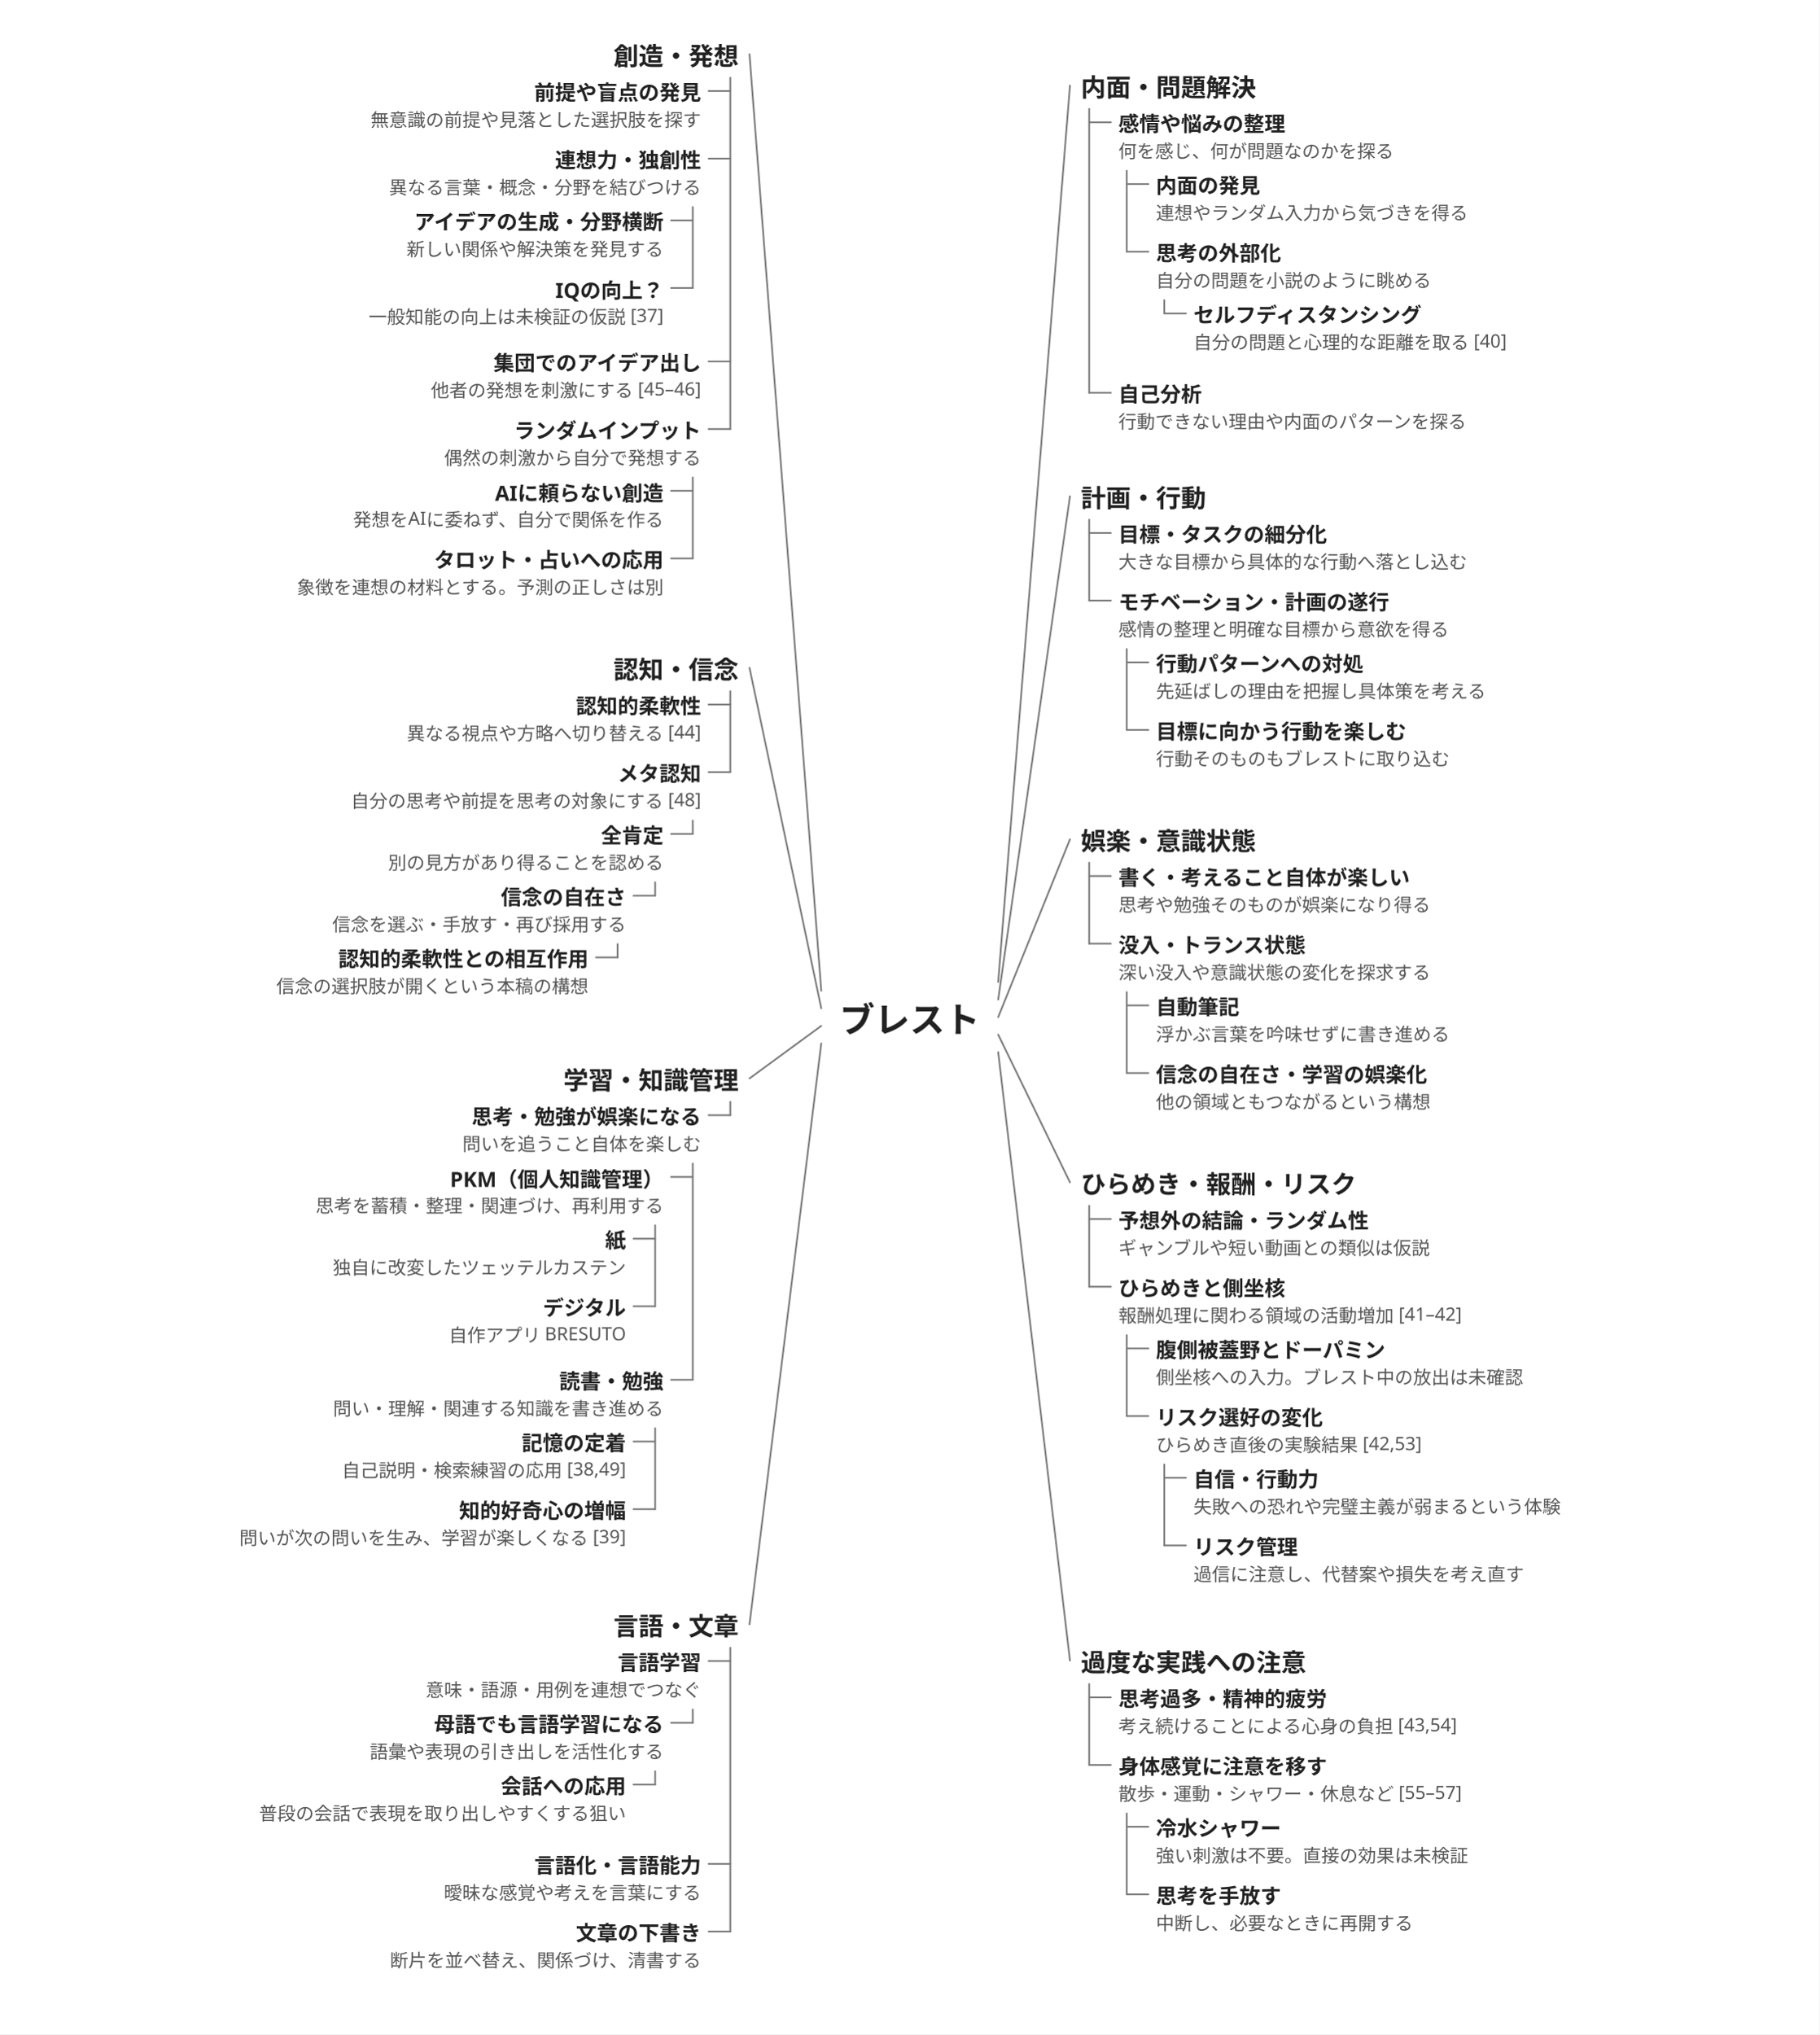
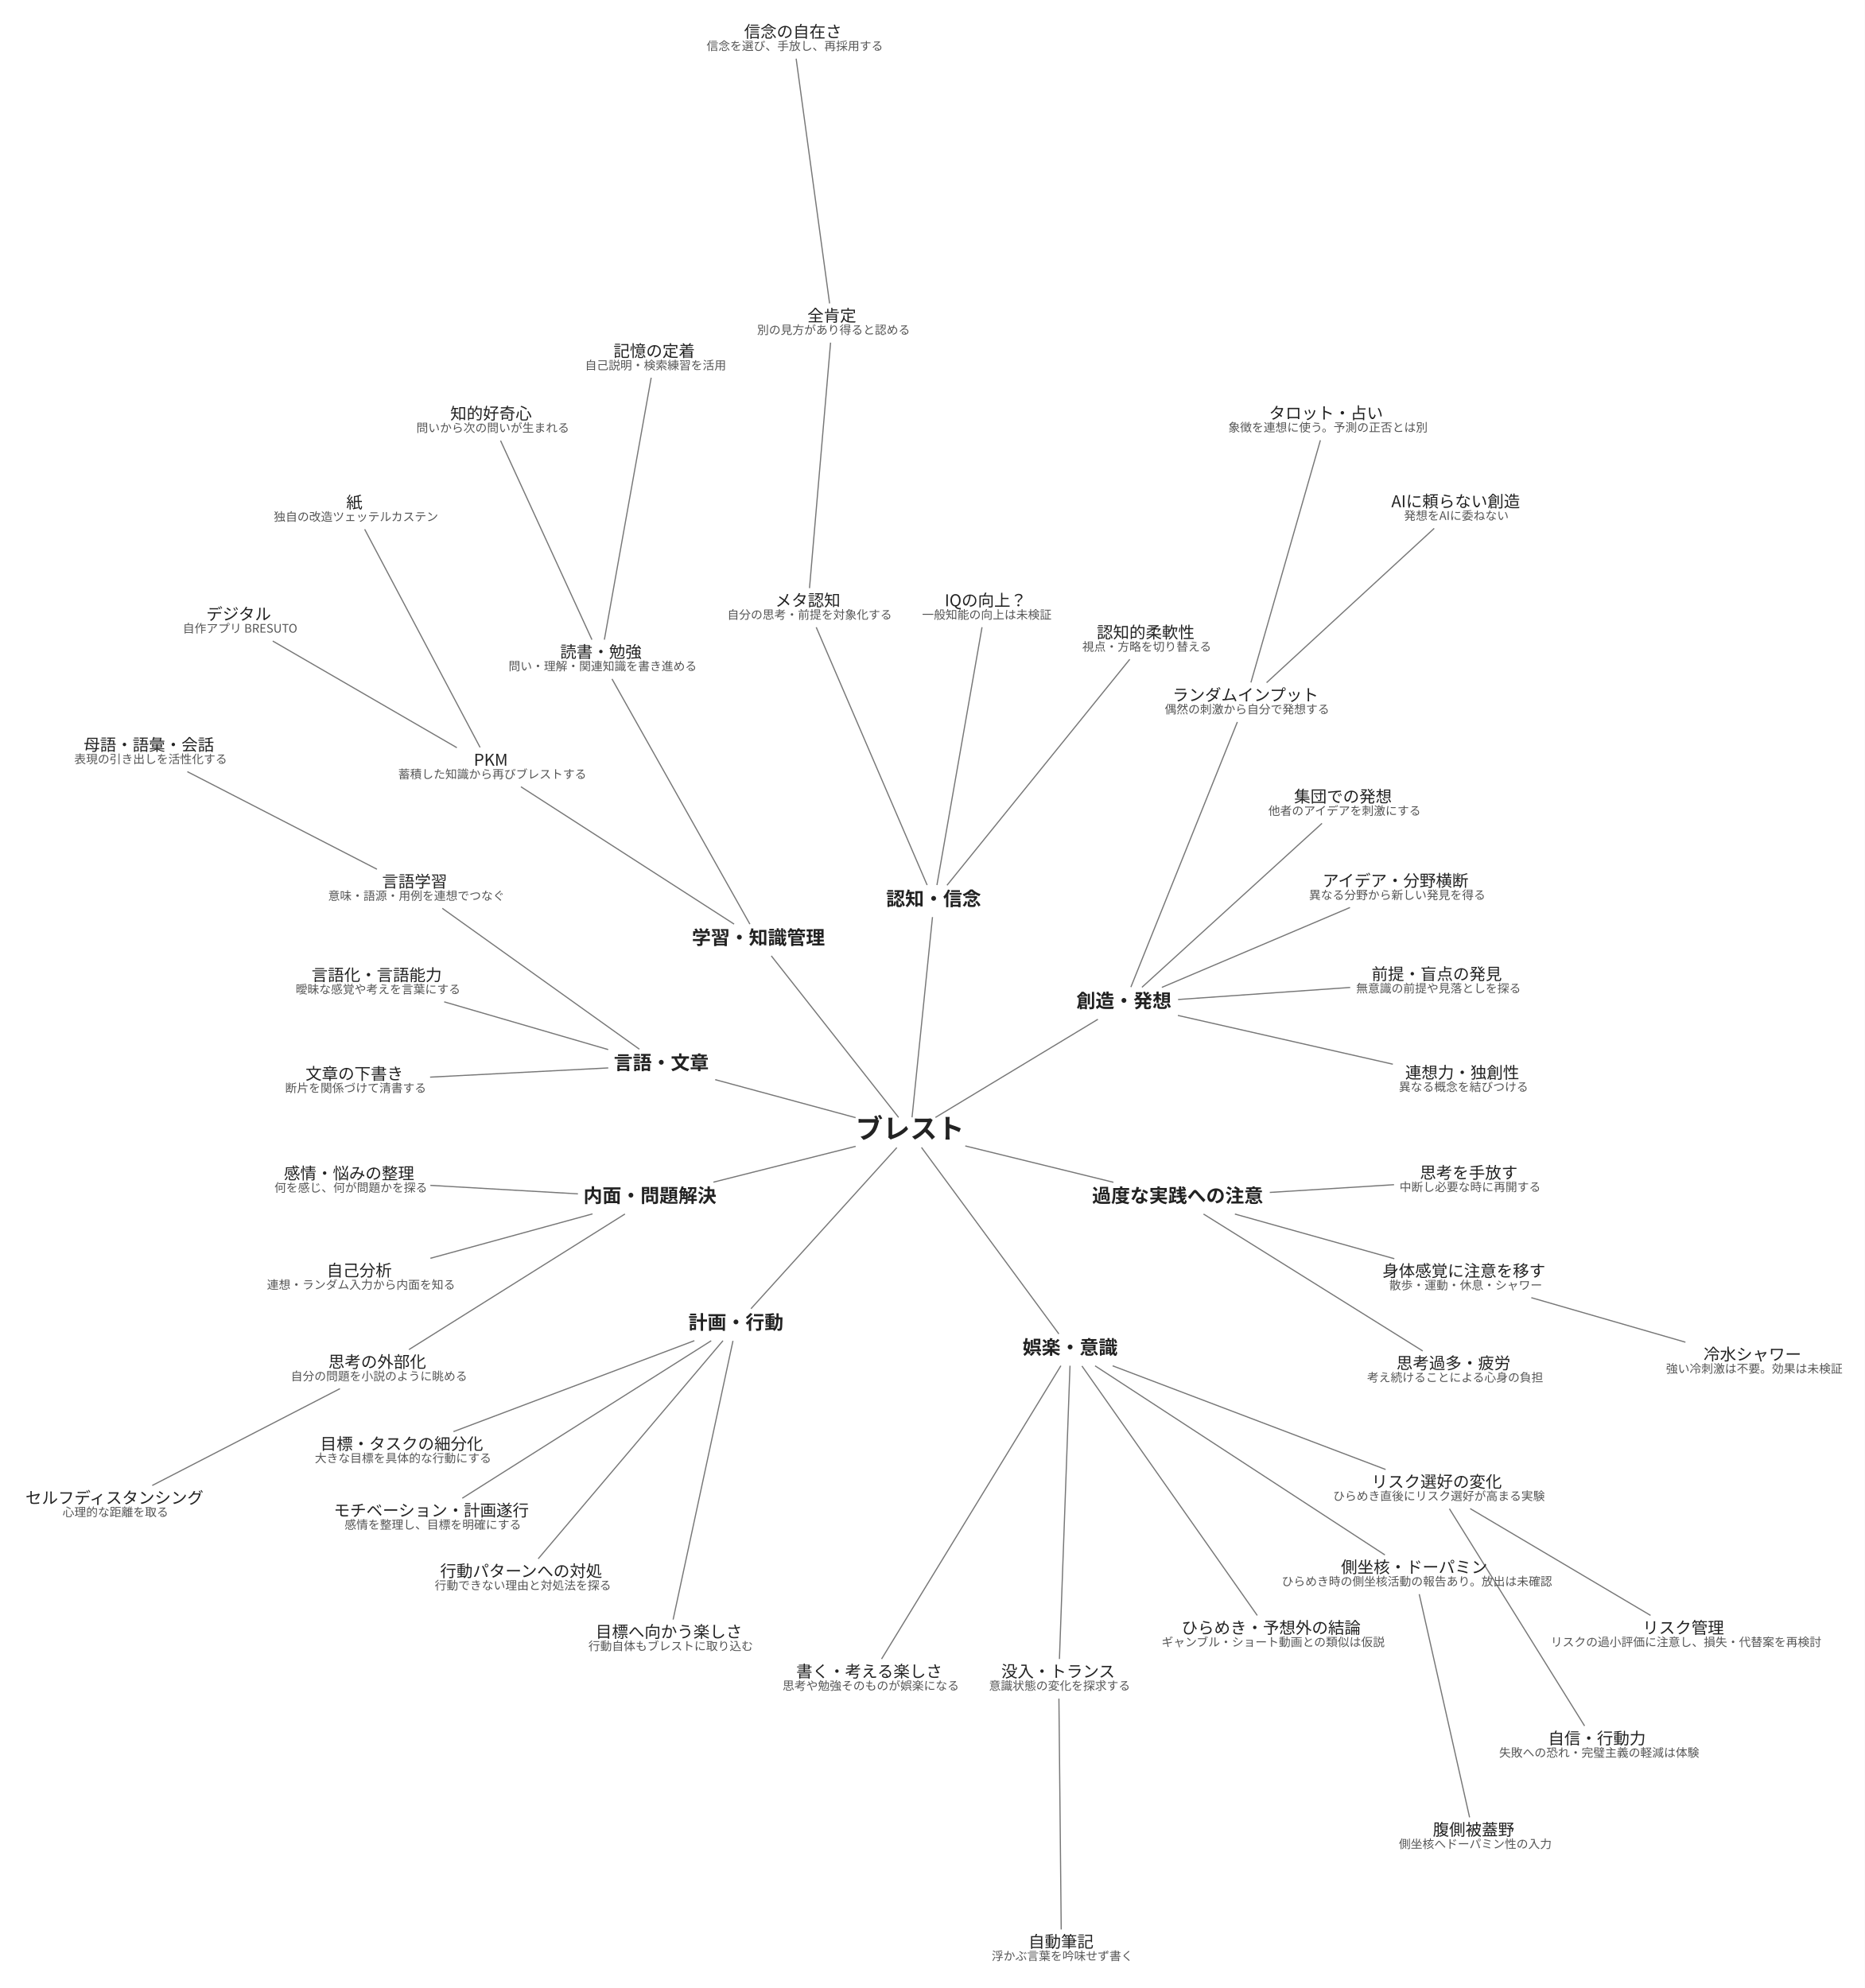
- <svg xmlns="http://www.w3.org/2000/svg" viewBox="0 0 2180 2437" role="img" aria-label="ブレストを中心にメリット・用途・注意点を放射状に配置した詳細図">
-   <style>text{font-family:system-ui,"Noto Sans JP","Hiragino Sans","Yu Gothic",Meiryo,sans-serif;dominant-baseline:central}</style>
-   <rect width="2180" height="2437" fill="#fff" />
-   <g fill="none" stroke="#777" stroke-width="2" stroke-linecap="round">
-     <path d="M984 1187 L898 65" />
-     <path d="M984 1208 L898 800" />
-     <path d="M984 1229 L898 1292" />
-     <path d="M984 1250 L898 1946" />
-     <path d="M1196 1176.5 L1282 102.5" />
-     <path d="M1196 1197.5 L1282 594.5" />
-     <path d="M1196 1218.5 L1282 1005.5" />
-     <path d="M1196 1239.5 L1282 1416.5" />
-     <path d="M1196 1260.5 L1282 1989.5" />
-     <path d="M875 93 V514" />
-     <path d="M875 109 H849" />
-     <path d="M875 190 H849" />
-     <path d="M830 248 V345" />
-     <path d="M830 264 H804" />
-     <path d="M830 345 H804" />
-     <path d="M875 433 H849" />
-     <path d="M875 514 H849" />
-     <path d="M830 572 V669" />
-     <path d="M830 588 H804" />
-     <path d="M830 669 H804" />
-     <path d="M875 828 V925" />
-     <path d="M875 844 H849" />
-     <path d="M875 925 H849" />
-     <path d="M830 983 V999" />
-     <path d="M830 999 H804" />
-     <path d="M785 1057 V1073" />
-     <path d="M785 1073 H759" />
-     <path d="M740 1131 V1147" />
-     <path d="M740 1147 H714" />
-     <path d="M875 1320 V1336" />
-     <path d="M875 1336 H849" />
-     <path d="M830 1394 V1653" />
-     <path d="M830 1410 H804" />
-     <path d="M785 1468 V1565" />
-     <path d="M785 1484 H759" />
-     <path d="M785 1565 H759" />
-     <path d="M830 1653 H804" />
-     <path d="M785 1711 V1808" />
-     <path d="M785 1727 H759" />
-     <path d="M785 1808 H759" />
-     <path d="M875 1974 V2314" />
-     <path d="M875 1990 H849" />
-     <path d="M830 2048 V2064" />
-     <path d="M830 2064 H804" />
-     <path d="M785 2122 V2138" />
-     <path d="M785 2138 H759" />
-     <path d="M875 2233 H849" />
-     <path d="M875 2314 H849" />
-     <path d="M1305 130.5 V470.5" />
-     <path d="M1305 146.5 H1331" />
-     <path d="M1350 204.5 V301.5" />
-     <path d="M1350 220.5 H1376" />
-     <path d="M1350 301.5 H1376" />
-     <path d="M1395 359.5 V375.5" />
-     <path d="M1395 375.5 H1421" />
-     <path d="M1305 470.5 H1331" />
-     <path d="M1305 622.5 V719.5" />
-     <path d="M1305 638.5 H1331" />
-     <path d="M1305 719.5 H1331" />
-     <path d="M1350 777.5 V874.5" />
-     <path d="M1350 793.5 H1376" />
-     <path d="M1350 874.5 H1376" />
-     <path d="M1305 1033.5 V1130.5" />
-     <path d="M1305 1049.5 H1331" />
-     <path d="M1305 1130.5 H1331" />
-     <path d="M1350 1188.5 V1285.5" />
-     <path d="M1350 1204.5 H1376" />
-     <path d="M1350 1285.5 H1376" />
-     <path d="M1305 1444.5 V1541.5" />
-     <path d="M1305 1460.5 H1331" />
-     <path d="M1305 1541.5 H1331" />
-     <path d="M1350 1599.5 V1696.5" />
-     <path d="M1350 1615.5 H1376" />
-     <path d="M1350 1696.5 H1376" />
-     <path d="M1395 1754.5 V1851.5" />
-     <path d="M1395 1770.5 H1421" />
-     <path d="M1395 1851.5 H1421" />
-     <path d="M1305 2017.5 V2114.5" />
-     <path d="M1305 2033.5 H1331" />
-     <path d="M1305 2114.5 H1331" />
-     <path d="M1350 2172.5 V2269.5" />
-     <path d="M1350 2188.5 H1376" />
-     <path d="M1350 2269.5 H1376" />
-   </g>
-   <g fill="#222">
-     <text x="885" y="65" text-anchor="end" font-size="30" font-weight="650">創造・発想</text>
-     <text x="840" y="109" text-anchor="end" font-size="25" font-weight="550">前提や盲点の発見</text>
-     <text x="840" y="142" text-anchor="end" font-size="22" fill="#555">無意識の前提や見落とした選択肢を探す</text>
-     <text x="840" y="190" text-anchor="end" font-size="25" font-weight="550">連想力・独創性</text>
-     <text x="840" y="223" text-anchor="end" font-size="22" fill="#555">異なる言葉・概念・分野を結びつける</text>
-     <text x="795" y="264" text-anchor="end" font-size="25" font-weight="550">アイデアの生成・分野横断</text>
-     <text x="795" y="297" text-anchor="end" font-size="22" fill="#555">新しい関係や解決策を発見する</text>
-     <text x="795" y="345" text-anchor="end" font-size="25" font-weight="550">IQの向上？</text>
-     <text x="795" y="378" text-anchor="end" font-size="22" fill="#555">一般知能の向上は未検証の仮説 [37]</text>
-     <text x="840" y="433" text-anchor="end" font-size="25" font-weight="550">集団でのアイデア出し</text>
-     <text x="840" y="466" text-anchor="end" font-size="22" fill="#555">他者の発想を刺激にする [45–46]</text>
-     <text x="840" y="514" text-anchor="end" font-size="25" font-weight="550">ランダムインプット</text>
-     <text x="840" y="547" text-anchor="end" font-size="22" fill="#555">偶然の刺激から自分で発想する</text>
-     <text x="795" y="588" text-anchor="end" font-size="25" font-weight="550">AIに頼らない創造</text>
-     <text x="795" y="621" text-anchor="end" font-size="22" fill="#555">発想をAIに委ねず、自分で関係を作る</text>
-     <text x="795" y="669" text-anchor="end" font-size="25" font-weight="550">タロット・占いへの応用</text>
-     <text x="795" y="702" text-anchor="end" font-size="22" fill="#555">象徴を連想の材料とする。予測の正しさは別</text>
-     <text x="885" y="800" text-anchor="end" font-size="30" font-weight="650">認知・信念</text>
-     <text x="840" y="844" text-anchor="end" font-size="25" font-weight="550">認知的柔軟性</text>
-     <text x="840" y="877" text-anchor="end" font-size="22" fill="#555">異なる視点や方略へ切り替える [44]</text>
-     <text x="840" y="925" text-anchor="end" font-size="25" font-weight="550">メタ認知</text>
-     <text x="840" y="958" text-anchor="end" font-size="22" fill="#555">自分の思考や前提を思考の対象にする [48]</text>
-     <text x="795" y="999" text-anchor="end" font-size="25" font-weight="550">全肯定</text>
-     <text x="795" y="1032" text-anchor="end" font-size="22" fill="#555">別の見方があり得ることを認める</text>
-     <text x="750" y="1073" text-anchor="end" font-size="25" font-weight="550">信念の自在さ</text>
-     <text x="750" y="1106" text-anchor="end" font-size="22" fill="#555">信念を選ぶ・手放す・再び採用する</text>
-     <text x="705" y="1147" text-anchor="end" font-size="25" font-weight="550">認知的柔軟性との相互作用</text>
-     <text x="705" y="1180" text-anchor="end" font-size="22" fill="#555">信念の選択肢が開くという本稿の構想</text>
-     <text x="885" y="1292" text-anchor="end" font-size="30" font-weight="650">学習・知識管理</text>
-     <text x="840" y="1336" text-anchor="end" font-size="25" font-weight="550">思考・勉強が娯楽になる</text>
-     <text x="840" y="1369" text-anchor="end" font-size="22" fill="#555">問いを追うこと自体を楽しむ</text>
-     <text x="795" y="1410" text-anchor="end" font-size="25" font-weight="550">PKM（個人知識管理）</text>
-     <text x="795" y="1443" text-anchor="end" font-size="22" fill="#555">思考を蓄積・整理・関連づけ、再利用する</text>
-     <text x="750" y="1484" text-anchor="end" font-size="25" font-weight="550">紙</text>
-     <text x="750" y="1517" text-anchor="end" font-size="22" fill="#555">独自に改変したツェッテルカステン</text>
-     <text x="750" y="1565" text-anchor="end" font-size="25" font-weight="550">デジタル</text>
-     <text x="750" y="1598" text-anchor="end" font-size="22" fill="#555">自作アプリ BRESUTO</text>
-     <text x="795" y="1653" text-anchor="end" font-size="25" font-weight="550">読書・勉強</text>
-     <text x="795" y="1686" text-anchor="end" font-size="22" fill="#555">問い・理解・関連する知識を書き進める</text>
-     <text x="750" y="1727" text-anchor="end" font-size="25" font-weight="550">記憶の定着</text>
-     <text x="750" y="1760" text-anchor="end" font-size="22" fill="#555">自己説明・検索練習の応用 [38,49]</text>
-     <text x="750" y="1808" text-anchor="end" font-size="25" font-weight="550">知的好奇心の増幅</text>
-     <text x="750" y="1841" text-anchor="end" font-size="22" fill="#555">問いが次の問いを生み、学習が楽しくなる [39]</text>
-     <text x="885" y="1946" text-anchor="end" font-size="30" font-weight="650">言語・文章</text>
-     <text x="840" y="1990" text-anchor="end" font-size="25" font-weight="550">言語学習</text>
-     <text x="840" y="2023" text-anchor="end" font-size="22" fill="#555">意味・語源・用例を連想でつなぐ</text>
-     <text x="795" y="2064" text-anchor="end" font-size="25" font-weight="550">母語でも言語学習になる</text>
-     <text x="795" y="2097" text-anchor="end" font-size="22" fill="#555">語彙や表現の引き出しを活性化する</text>
-     <text x="750" y="2138" text-anchor="end" font-size="25" font-weight="550">会話への応用</text>
-     <text x="750" y="2171" text-anchor="end" font-size="22" fill="#555">普段の会話で表現を取り出しやすくする狙い</text>
-     <text x="840" y="2233" text-anchor="end" font-size="25" font-weight="550">言語化・言語能力</text>
-     <text x="840" y="2266" text-anchor="end" font-size="22" fill="#555">曖昧な感覚や考えを言葉にする</text>
-     <text x="840" y="2314" text-anchor="end" font-size="25" font-weight="550">文章の下書き</text>
-     <text x="840" y="2347" text-anchor="end" font-size="22" fill="#555">断片を並べ替え、関係づけ、清書する</text>
-     <text x="1295" y="102.5" text-anchor="start" font-size="30" font-weight="650">内面・問題解決</text>
-     <text x="1340" y="146.5" text-anchor="start" font-size="25" font-weight="550">感情や悩みの整理</text>
-     <text x="1340" y="179.5" text-anchor="start" font-size="22" fill="#555">何を感じ、何が問題なのかを探る</text>
-     <text x="1385" y="220.5" text-anchor="start" font-size="25" font-weight="550">内面の発見</text>
-     <text x="1385" y="253.5" text-anchor="start" font-size="22" fill="#555">連想やランダム入力から気づきを得る</text>
-     <text x="1385" y="301.5" text-anchor="start" font-size="25" font-weight="550">思考の外部化</text>
-     <text x="1385" y="334.5" text-anchor="start" font-size="22" fill="#555">自分の問題を小説のように眺める</text>
-     <text x="1430" y="375.5" text-anchor="start" font-size="25" font-weight="550">セルフディスタンシング</text>
-     <text x="1430" y="408.5" text-anchor="start" font-size="22" fill="#555">自分の問題と心理的な距離を取る [40]</text>
-     <text x="1340" y="470.5" text-anchor="start" font-size="25" font-weight="550">自己分析</text>
-     <text x="1340" y="503.5" text-anchor="start" font-size="22" fill="#555">行動できない理由や内面のパターンを探る</text>
-     <text x="1295" y="594.5" text-anchor="start" font-size="30" font-weight="650">計画・行動</text>
-     <text x="1340" y="638.5" text-anchor="start" font-size="25" font-weight="550">目標・タスクの細分化</text>
-     <text x="1340" y="671.5" text-anchor="start" font-size="22" fill="#555">大きな目標から具体的な行動へ落とし込む</text>
-     <text x="1340" y="719.5" text-anchor="start" font-size="25" font-weight="550">モチベーション・計画の遂行</text>
-     <text x="1340" y="752.5" text-anchor="start" font-size="22" fill="#555">感情の整理と明確な目標から意欲を得る</text>
-     <text x="1385" y="793.5" text-anchor="start" font-size="25" font-weight="550">行動パターンへの対処</text>
-     <text x="1385" y="826.5" text-anchor="start" font-size="22" fill="#555">先延ばしの理由を把握し具体策を考える</text>
-     <text x="1385" y="874.5" text-anchor="start" font-size="25" font-weight="550">目標に向かう行動を楽しむ</text>
-     <text x="1385" y="907.5" text-anchor="start" font-size="22" fill="#555">行動そのものもブレストに取り込む</text>
-     <text x="1295" y="1005.5" text-anchor="start" font-size="30" font-weight="650">娯楽・意識状態</text>
-     <text x="1340" y="1049.5" text-anchor="start" font-size="25" font-weight="550">書く・考えること自体が楽しい</text>
-     <text x="1340" y="1082.5" text-anchor="start" font-size="22" fill="#555">思考や勉強そのものが娯楽になり得る</text>
-     <text x="1340" y="1130.5" text-anchor="start" font-size="25" font-weight="550">没入・トランス状態</text>
-     <text x="1340" y="1163.5" text-anchor="start" font-size="22" fill="#555">深い没入や意識状態の変化を探求する</text>
-     <text x="1385" y="1204.5" text-anchor="start" font-size="25" font-weight="550">自動筆記</text>
-     <text x="1385" y="1237.5" text-anchor="start" font-size="22" fill="#555">浮かぶ言葉を吟味せずに書き進める</text>
-     <text x="1385" y="1285.5" text-anchor="start" font-size="25" font-weight="550">信念の自在さ・学習の娯楽化</text>
-     <text x="1385" y="1318.5" text-anchor="start" font-size="22" fill="#555">他の領域ともつながるという構想</text>
-     <text x="1295" y="1416.5" text-anchor="start" font-size="30" font-weight="650">ひらめき・報酬・リスク</text>
-     <text x="1340" y="1460.5" text-anchor="start" font-size="25" font-weight="550">予想外の結論・ランダム性</text>
-     <text x="1340" y="1493.5" text-anchor="start" font-size="22" fill="#555">ギャンブルや短い動画との類似は仮説</text>
-     <text x="1340" y="1541.5" text-anchor="start" font-size="25" font-weight="550">ひらめきと側坐核</text>
-     <text x="1340" y="1574.5" text-anchor="start" font-size="22" fill="#555">報酬処理に関わる領域の活動増加 [41–42]</text>
-     <text x="1385" y="1615.5" text-anchor="start" font-size="25" font-weight="550">腹側被蓋野とドーパミン</text>
-     <text x="1385" y="1648.5" text-anchor="start" font-size="22" fill="#555">側坐核への入力。ブレスト中の放出は未確認</text>
-     <text x="1385" y="1696.5" text-anchor="start" font-size="25" font-weight="550">リスク選好の変化</text>
-     <text x="1385" y="1729.5" text-anchor="start" font-size="22" fill="#555">ひらめき直後の実験結果 [42,53]</text>
-     <text x="1430" y="1770.5" text-anchor="start" font-size="25" font-weight="550">自信・行動力</text>
-     <text x="1430" y="1803.5" text-anchor="start" font-size="22" fill="#555">失敗への恐れや完璧主義が弱まるという体験</text>
-     <text x="1430" y="1851.5" text-anchor="start" font-size="25" font-weight="550">リスク管理</text>
-     <text x="1430" y="1884.5" text-anchor="start" font-size="22" fill="#555">過信に注意し、代替案や損失を考え直す</text>
-     <text x="1295" y="1989.5" text-anchor="start" font-size="30" font-weight="650">過度な実践への注意</text>
-     <text x="1340" y="2033.5" text-anchor="start" font-size="25" font-weight="550">思考過多・精神的疲労</text>
-     <text x="1340" y="2066.5" text-anchor="start" font-size="22" fill="#555">考え続けることによる心身の負担 [43,54]</text>
-     <text x="1340" y="2114.5" text-anchor="start" font-size="25" font-weight="550">身体感覚に注意を移す</text>
-     <text x="1340" y="2147.5" text-anchor="start" font-size="22" fill="#555">散歩・運動・シャワー・休息など [55–57]</text>
-     <text x="1385" y="2188.5" text-anchor="start" font-size="25" font-weight="550">冷水シャワー</text>
-     <text x="1385" y="2221.5" text-anchor="start" font-size="22" fill="#555">強い刺激は不要。直接の効果は未検証</text>
-     <text x="1385" y="2269.5" text-anchor="start" font-size="25" font-weight="550">思考を手放す</text>
-     <text x="1385" y="2302.5" text-anchor="start" font-size="22" fill="#555">中断し、必要なときに再開する</text>
-     <text x="1090" y="1218.5" text-anchor="middle" font-size="42" font-weight="700">ブレスト</text>
+ <svg xmlns="http://www.w3.org/2000/svg" viewBox="0 0 2060.34 2196.77" role="img" aria-label="ブレストのメリット・用途・注意点">
+   <style>text{font-family:"Noto Sans CJK JP","Noto Sans JP","Hiragino Sans","Yu Gothic",Meiryo,sans-serif}a{cursor:pointer}a:hover text,a:focus text{fill:#005bcc;text-decoration:underline}</style>
+   <rect width="2060.34" height="2196.77" fill="#fff" />
+   <g transform="translate(21.6 2175.17)">
+     <g stroke="#777" stroke-width="1.3" fill="none">
+       <path d="M1011.94 -940.39 L1191.44 -1048.85" />
+       <path d="M986.08 -940.49 L1008.66 -1161.78" />
+       <path d="M971.22 -940.41 L830.59 -1118.91" />
+       <path d="M923.71 -940.15 L768.6 -982.15" />
+       <path d="M923.77 -908.46 L766.58 -868.85" />
+       <path d="M969.28 -907.05 L808.14 -729.02" />
+       <path d="M996.53 -907.22 L1148.29 -701.16" />
+       <path d="M1044.91 -908.88 L1208.61 -868.73" />
+       <path d="M1279.83 -1053.1 L1517.31 -999.21" />
+       <path d="M1280.01 -1070.69 L1470.16 -1084.04" />
+       <path d="M1262.08 -1084.1 L1469.95 -1172.36" />
+       <path d="M1240.08 -1084.19 L1439.04 -1265.36" />
+       <path d="M1227.86 -1084.41 L1345.49 -1377.35" />
+       <path d="M1377.8 -1420.83 L1563 -1591.32" />
+       <path d="M1360.51 -1421.04 L1437.25 -1688.71" />
+       <path d="M1024.71 -1196.92 L1226.67 -1446.66" />
+       <path d="M1013.58 -1197.18 L1063.39 -1482.08" />
+       <path d="M1002.75 -1197.18 L880.22 -1482.05" />
+       <path d="M872.79 -1525.27 L896.07 -1796.55" />
+       <path d="M894.99 -1839.9 L858.03 -2110.35" />
+       <path d="M806.92 -1153.99 L654.56 -1424.95" />
+       <path d="M789.45 -1154.04 L553.95 -1305.78" />
+       <path d="M646.15 -1468.33 L697.88 -1757.76" />
+       <path d="M632.4 -1468.32 L531.46 -1688.26" />
+       <path d="M508.82 -1349.27 L381.3 -1590.35" />
+       <path d="M483.16 -1348.97 L279.74 -1466.81" />
+       <path d="M684.84 -1015.79 L467.09 -1171.46" />
+       <path d="M650.36 -1015.37 L469.17 -1068.12" />
+       <path d="M650.45 -995.1 L453.59 -984.91" />
+       <path d="M394.88 -1214.66 L185.38 -1322.48" />
+       <path d="M616.93 -855.93 L453.87 -865.33" />
+       <path d="M633.04 -833.8 L453.95 -784.75" />
+       <path d="M668.9 -833.69 L430.24 -683.87" />
+       <path d="M354 -640.68 L146.62 -533.7" />
+       <path d="M745.57 -693.69 L479.39 -593.19" />
+       <path d="M764.18 -693.61 L489.18 -519.62" />
+       <path d="M777.19 -693.7 L573.05 -452.7" />
+       <path d="M788.24 -693.53 L722.11 -385.54" />
+       <path d="M1150.53 -666.04 L952.41 -341.96" />
+       <path d="M1160.61 -666.04 L1148.93 -341.95" />
+       <path d="M1173.79 -665.72 L1367.48 -390.1" />
+       <path d="M1188.29 -665.92 L1508.52 -456.95" />
+       <path d="M1207.7 -665.92 L1509.31 -551.38" />
+       <path d="M1148.36 -298.18 L1150.9 -43.09" />
+       <path d="M1546.45 -413.6 L1602.09 -166.95" />
+       <path d="M1579.8 -507.97 L1729.15 -268" />
+       <path d="M1602.71 -508.16 L1802.03 -390.13" />
+       <path d="M1308.13 -833.64 L1550.3 -682.35" />
+       <path d="M1342.78 -833.63 L1518.94 -784.27" />
+       <path d="M1381.34 -857.52 L1518.62 -866.07" />
+       <path d="M1670.3 -741.22 L1840.57 -692.03" />
+     </g>
+     <a href="https://yurii7812.github.io/homepage/#/ja/brainstorm-philosophy/guide.md?section=bm-benefits" data-section="bm-benefits" tabindex="0">
+       <text x="923.87" y="-917.22" font-size="30" font-weight="700" fill="#222">ブレスト</text>
+     </a>
+     <a href="https://yurii7812.github.io/homepage/#/ja/brainstorm-philosophy/guide.md?section=bm-creative" data-section="bm-creative" tabindex="0">
+       <text x="1167.68" y="-1061.72" font-size="21" font-weight="700" fill="#222">創造・発想</text>
+     </a>
+     <a href="https://yurii7812.github.io/homepage/#/ja/brainstorm-philosophy/guide.md?section=bm-creative" data-section="bm-creative" tabindex="0">
+       <text x="1530.96" y="-983.42" font-size="18" font-weight="400" fill="#222">連想力・独創性</text>
+       <text x="1523.96" y="-969.42" font-size="13" fill="#555">異なる概念を結びつける</text>
+     </a>
+     <a href="https://yurii7812.github.io/homepage/#/ja/brainstorm-philosophy/guide.md?section=bm-blindspots" data-section="bm-blindspots" tabindex="0">
+       <text x="1493.79" y="-1092.35" font-size="18" font-weight="400" fill="#222">前提・盲点の発見</text>
+       <text x="1476.79" y="-1078.35" font-size="13" fill="#555">無意識の前提や見落としを探る</text>
+     </a>
+     <a href="https://yurii7812.github.io/homepage/#/ja/brainstorm-philosophy/guide.md?section=bm-creative" data-section="bm-creative" tabindex="0">
+       <text x="1439.68" y="-1195.5" font-size="18" font-weight="400" fill="#222">アイデア・分野横断</text>
+       <text x="1424.68" y="-1181.5" font-size="13" fill="#555">異なる分野から新しい発見を得る</text>
+     </a>
+     <a href="https://yurii7812.github.io/homepage/#/ja/brainstorm-philosophy/guide.md?section=bm-group" data-section="bm-group" tabindex="0">
+       <text x="1408.25" y="-1288.56" font-size="18" font-weight="400" fill="#222">集団での発想</text>
+       <text x="1379.75" y="-1274.56" font-size="13" fill="#555">他者のアイデアを刺激にする</text>
+     </a>
+     <a href="https://yurii7812.github.io/homepage/#/ja/brainstorm-philosophy/guide.md?section=bm-random" data-section="bm-random" tabindex="0">
+       <text x="1273.73" y="-1400.73" font-size="18" font-weight="400" fill="#222">ランダムインプット</text>
+       <text x="1265.23" y="-1386.73" font-size="13" fill="#555">偶然の刺激から自分で発想する</text>
+     </a>
+     <a href="https://yurii7812.github.io/homepage/#/ja/brainstorm-philosophy/guide.md?section=bm-group" data-section="bm-group" tabindex="0">
+       <text x="1515.63" y="-1614.67" font-size="18" font-weight="400" fill="#222">AIに頼らない創造</text>
+       <text x="1529.63" y="-1600.67" font-size="13" fill="#555">発想をAIに委ねない</text>
+     </a>
+     <a href="https://yurii7812.github.io/homepage/#/ja/brainstorm-philosophy/guide.md?section=bm-group" data-section="bm-group" tabindex="0">
+       <text x="1380.52" y="-1712.19" font-size="18" font-weight="400" fill="#222">タロット・占い</text>
+       <text x="1335.52" y="-1698.19" font-size="13" fill="#555">象徴を連想に使う。予測の正否とは別</text>
+     </a>
+     <a href="https://yurii7812.github.io/homepage/#/ja/brainstorm-philosophy/guide.md?section=bm-meta" data-section="bm-meta" tabindex="0">
+       <text x="957.45" y="-1174.48" font-size="21" font-weight="700" fill="#222">認知・信念</text>
+     </a>
+     <a href="https://yurii7812.github.io/homepage/#/ja/brainstorm-philosophy/guide.md?section=bm-flexibility" data-section="bm-flexibility" tabindex="0">
+       <text x="1190.16" y="-1469.89" font-size="18" font-weight="400" fill="#222">認知的柔軟性</text>
+       <text x="1174.16" y="-1455.89" font-size="13" fill="#555">視点・方略を切り替える</text>
+     </a>
+     <a href="https://yurii7812.github.io/homepage/#/ja/brainstorm-philosophy/guide.md?section=bm-iq" data-section="bm-iq" tabindex="0">
+       <text x="1022.16" y="-1505.26" font-size="18" font-weight="400" fill="#222">IQの向上？</text>
+       <text x="997.16" y="-1491.26" font-size="13" fill="#555">一般知能の向上は未検証</text>
+     </a>
+     <a href="https://yurii7812.github.io/homepage/#/ja/brainstorm-philosophy/guide.md?section=bm-meta" data-section="bm-meta" tabindex="0">
+       <text x="834.93" y="-1505.24" font-size="18" font-weight="400" fill="#222">メタ認知</text>
+       <text x="781.93" y="-1491.24" font-size="13" fill="#555">自分の思考・前提を対象化する</text>
+     </a>
+     <a href="https://yurii7812.github.io/homepage/#/ja/brainstorm-philosophy/guide.md?section=bm-affirmation" data-section="bm-affirmation" tabindex="0">
+       <text x="870.43" y="-1819.93" font-size="18" font-weight="400" fill="#222">全肯定</text>
+       <text x="814.93" y="-1805.93" font-size="13" fill="#555">別の見方があり得ると認める</text>
+     </a>
+     <a href="https://yurii7812.github.io/homepage/#/ja/brainstorm-philosophy/guide.md?section=bm-faith-flex" data-section="bm-faith-flex" tabindex="0">
+       <text x="800.56" y="-2133.67" font-size="18" font-weight="400" fill="#222">信念の自在さ</text>
+       <text x="759.06" y="-2119.67" font-size="13" fill="#555">信念を選び、手放し、再採用する</text>
+     </a>
+     <a href="https://yurii7812.github.io/homepage/#/ja/brainstorm-philosophy/guide.md?section=bm-learning" data-section="bm-learning" tabindex="0">
+       <text x="742.8" y="-1131.61" font-size="21" font-weight="700" fill="#222">学習・知識管理</text>
+     </a>
+     <a href="https://yurii7812.github.io/homepage/#/ja/brainstorm-philosophy/guide.md?section=bm-learning" data-section="bm-learning" tabindex="0">
+       <text x="597.29" y="-1448.37" font-size="18" font-weight="400" fill="#222">読書・勉強</text>
+       <text x="540.29" y="-1434.37" font-size="13" fill="#555">問い・理解・関連知識を書き進める</text>
+     </a>
+     <a href="https://yurii7812.github.io/homepage/#/ja/brainstorm-philosophy/guide.md?section=bm-memory" data-section="bm-memory" tabindex="0">
+       <text x="656.22" y="-1780.87" font-size="18" font-weight="400" fill="#222">記憶の定着</text>
+       <text x="624.72" y="-1766.87" font-size="13" fill="#555">自己説明・検索練習を活用</text>
+     </a>
+     <a href="https://yurii7812.github.io/homepage/#/ja/brainstorm-philosophy/guide.md?section=bm-memory" data-section="bm-memory" tabindex="0">
+       <text x="475.94" y="-1711.71" font-size="18" font-weight="400" fill="#222">知的好奇心</text>
+       <text x="438.44" y="-1697.71" font-size="13" fill="#555">問いから次の問いが生まれる</text>
+     </a>
+     <a href="https://yurii7812.github.io/homepage/#/ja/brainstorm-philosophy/guide.md?section=bm-pkm" data-section="bm-pkm" tabindex="0">
+       <text x="501.88" y="-1329.02" font-size="18" font-weight="400" fill="#222">PKM</text>
+       <text x="418.38" y="-1315.02" font-size="13" fill="#555">蓄積した知識から再びブレストする</text>
+     </a>
+     <a href="https://yurii7812.github.io/homepage/#/ja/brainstorm-philosophy/guide.md?section=bm-pkm" data-section="bm-pkm" tabindex="0">
+       <text x="360.91" y="-1613.48" font-size="18" font-weight="400" fill="#222">紙</text>
+       <text x="280.91" y="-1599.48" font-size="13" fill="#555">独自の改造ツェッテルカステン</text>
+     </a>
+     <a href="https://yurii7812.github.io/homepage/#/ja/brainstorm-philosophy/guide.md?section=bm-pkm" data-section="bm-pkm" tabindex="0">
+       <text x="206.31" y="-1490.1" font-size="18" font-weight="400" fill="#222">デジタル</text>
+       <text x="180.31" y="-1476.1" font-size="13" fill="#555">自作アプリ BRESUTO</text>
+     </a>
+     <a href="https://yurii7812.github.io/homepage/#/ja/brainstorm-philosophy/guide.md?section=bm-language" data-section="bm-language" tabindex="0">
+       <text x="656.51" y="-993.35" font-size="21" font-weight="700" fill="#222">言語・文章</text>
+     </a>
+     <a href="https://yurii7812.github.io/homepage/#/ja/brainstorm-philosophy/guide.md?section=bm-language" data-section="bm-language" tabindex="0">
+       <text x="400.44" y="-1194.61" font-size="18" font-weight="400" fill="#222">言語学習</text>
+       <text x="340.94" y="-1180.61" font-size="13" fill="#555">意味・語源・用例を連想でつなぐ</text>
+     </a>
+     <a href="https://yurii7812.github.io/homepage/#/ja/brainstorm-philosophy/guide.md?section=bm-native" data-section="bm-native" tabindex="0">
+       <text x="70.9" y="-1345.68" font-size="18" font-weight="400" fill="#222">母語・語彙・会話</text>
+       <text x="60.4" y="-1331.68" font-size="13" fill="#555">表現の引き出しを活性化する</text>
+     </a>
+     <a href="https://yurii7812.github.io/homepage/#/ja/brainstorm-philosophy/guide.md?section=bm-native" data-section="bm-native" tabindex="0">
+       <text x="322.54" y="-1091.3" font-size="18" font-weight="400" fill="#222">言語化・言語能力</text>
+       <text x="305.04" y="-1077.3" font-size="13" fill="#555">曖昧な感覚や考えを言葉にする</text>
+     </a>
+     <a href="https://yurii7812.github.io/homepage/#/ja/brainstorm-philosophy/guide.md?section=bm-writing" data-section="bm-writing" tabindex="0">
+       <text x="315.95" y="-982.21" font-size="18" font-weight="400" fill="#222">文章の下書き</text>
+       <text x="293.45" y="-968.21" font-size="13" fill="#555">断片を関係づけて清書する</text>
+     </a>
+     <a href="https://yurii7812.github.io/homepage/#/ja/brainstorm-philosophy/guide.md?section=bm-inner" data-section="bm-inner" tabindex="0">
+       <text x="622.97" y="-846.51" font-size="21" font-weight="700" fill="#222">内面・問題解決</text>
+     </a>
+     <a href="https://yurii7812.github.io/homepage/#/ja/brainstorm-philosophy/guide.md?section=bm-inner" data-section="bm-inner" tabindex="0">
+       <text x="292.08" y="-872.09" font-size="18" font-weight="400" fill="#222">感情・悩みの整理</text>
+       <text x="281.58" y="-858.09" font-size="13" fill="#555">何を感じ、何が問題かを探る</text>
+     </a>
+     <a href="https://yurii7812.github.io/homepage/#/ja/brainstorm-philosophy/guide.md?section=bm-inner" data-section="bm-inner" tabindex="0">
+       <text x="339.35" y="-764.82" font-size="18" font-weight="400" fill="#222">自己分析</text>
+       <text x="273.35" y="-750.82" font-size="13" fill="#555">連想・ランダム入力から内面を知る</text>
+     </a>
+     <a href="https://yurii7812.github.io/homepage/#/ja/brainstorm-philosophy/guide.md?section=bm-distancing" data-section="bm-distancing" tabindex="0">
+       <text x="341.22" y="-663.8" font-size="18" font-weight="400" fill="#222">思考の外部化</text>
+       <text x="299.72" y="-649.8" font-size="13" fill="#555">自分の問題を小説のように眺める</text>
+     </a>
+     <a href="https://yurii7812.github.io/homepage/#/ja/brainstorm-philosophy/guide.md?section=bm-distancing" data-section="bm-distancing" tabindex="0">
+       <text x="6.5" y="-513.57" font-size="18" font-weight="400" fill="#222">セルフディスタンシング</text>
+       <text x="47.5" y="-499.57" font-size="13" fill="#555">心理的な距離を取る</text>
+     </a>
+     <a href="https://yurii7812.github.io/homepage/#/ja/brainstorm-philosophy/guide.md?section=bm-planning" data-section="bm-planning" tabindex="0">
+       <text x="739.04" y="-706.43" font-size="21" font-weight="700" fill="#222">計画・行動</text>
+     </a>
+     <a href="https://yurii7812.github.io/homepage/#/ja/brainstorm-philosophy/guide.md?section=bm-planning" data-section="bm-planning" tabindex="0">
+       <text x="332.21" y="-573.2" font-size="18" font-weight="400" fill="#222">目標・タスクの細分化</text>
+       <text x="326.21" y="-559.2" font-size="13" fill="#555">大きな目標を具体的な行動にする</text>
+     </a>
+     <a href="https://yurii7812.github.io/homepage/#/ja/brainstorm-philosophy/guide.md?section=bm-motivation" data-section="bm-motivation" tabindex="0">
+       <text x="347.11" y="-499.67" font-size="18" font-weight="400" fill="#222">モチベーション・計画遂行</text>
+       <text x="359.11" y="-485.67" font-size="13" fill="#555">感情を整理し、目標を明確にする</text>
+     </a>
+     <a href="https://yurii7812.github.io/homepage/#/ja/brainstorm-philosophy/guide.md?section=bm-patterns" data-section="bm-patterns" tabindex="0">
+       <text x="464.7" y="-432.63" font-size="18" font-weight="400" fill="#222">行動パターンへの対処</text>
+       <text x="458.7" y="-418.63" font-size="13" fill="#555">行動できない理由と対処法を探る</text>
+     </a>
+     <a href="https://yurii7812.github.io/homepage/#/ja/brainstorm-philosophy/guide.md?section=bm-motivation" data-section="bm-motivation" tabindex="0">
+       <text x="636.48" y="-365.57" font-size="18" font-weight="400" fill="#222">目標へ向かう楽しさ</text>
+       <text x="628.48" y="-351.57" font-size="13" fill="#555">行動自体もブレストに取り込む</text>
+     </a>
+     <a href="https://yurii7812.github.io/homepage/#/ja/brainstorm-philosophy/guide.md?section=bm-play" data-section="bm-play" tabindex="0">
+       <text x="1108.24" y="-678.76" font-size="21" font-weight="700" fill="#222">娯楽・意識</text>
+     </a>
+     <a href="https://yurii7812.github.io/homepage/#/ja/brainstorm-philosophy/guide.md?section=bm-play" data-section="bm-play" tabindex="0">
+       <text x="858.08" y="-321.75" font-size="18" font-weight="400" fill="#222">書く・考える楽しさ</text>
+       <text x="843.08" y="-307.75" font-size="13" fill="#555">思考や勉強そのものが娯楽になる</text>
+     </a>
+     <a href="https://yurii7812.github.io/homepage/#/ja/brainstorm-philosophy/guide.md?section=bm-trance" data-section="bm-trance" tabindex="0">
+       <text x="1084.65" y="-321.74" font-size="18" font-weight="400" fill="#222">没入・トランス</text>
+       <text x="1071.15" y="-307.74" font-size="13" fill="#555">意識状態の変化を探求する</text>
+     </a>
+     <a href="https://yurii7812.github.io/homepage/#/ja/brainstorm-philosophy/guide.md?section=bm-trance" data-section="bm-trance" tabindex="0">
+       <text x="1114.61" y="-23.1" font-size="18" font-weight="400" fill="#222">自動筆記</text>
+       <text x="1074.11" y="-9.1" font-size="13" fill="#555">浮かぶ言葉を吟味せず書く</text>
+     </a>
+     <a href="https://yurii7812.github.io/homepage/#/ja/brainstorm-philosophy/guide.md?section=bm-reward" data-section="bm-reward" tabindex="0">
+       <text x="1283.75" y="-369.97" font-size="18" font-weight="400" fill="#222">ひらめき・予想外の結論</text>
+       <text x="1261.75" y="-355.97" font-size="13" fill="#555">ギャンブル・ショート動画との類似は仮説</text>
+     </a>
+     <a href="https://yurii7812.github.io/homepage/#/ja/brainstorm-philosophy/guide.md?section=bm-accumbens" data-section="bm-accumbens" tabindex="0">
+       <text x="1460.03" y="-437.01" font-size="18" font-weight="400" fill="#222">側坐核・ドーパミン</text>
+       <text x="1394.53" y="-423.01" font-size="13" fill="#555">ひらめき時の側坐核活動の報告あり。放出は未確認</text>
+     </a>
+     <a href="https://yurii7812.github.io/homepage/#/ja/brainstorm-philosophy/guide.md?section=bm-accumbens" data-section="bm-accumbens" tabindex="0">
+       <text x="1561.47" y="-146.88" font-size="18" font-weight="400" fill="#222">腹側被蓋野</text>
+       <text x="1523.97" y="-132.88" font-size="13" fill="#555">側坐核へドーパミン性の入力</text>
+     </a>
+     <a href="https://yurii7812.github.io/homepage/#/ja/brainstorm-philosophy/guide.md?section=bm-risk" data-section="bm-risk" tabindex="0">
+       <text x="1493.74" y="-531.35" font-size="18" font-weight="400" fill="#222">リスク選好の変化</text>
+       <text x="1451.24" y="-517.35" font-size="13" fill="#555">ひらめき直後にリスク選好が高まる実験</text>
+     </a>
+     <a href="https://yurii7812.github.io/homepage/#/ja/brainstorm-philosophy/guide.md?section=bm-confidence" data-section="bm-confidence" tabindex="0">
+       <text x="1688.75" y="-247.75" font-size="18" font-weight="400" fill="#222">自信・行動力</text>
+       <text x="1634.75" y="-233.75" font-size="13" fill="#555">失敗への恐れ・完璧主義の軽減は体験</text>
+     </a>
+     <a href="https://yurii7812.github.io/homepage/#/ja/brainstorm-philosophy/guide.md?section=bm-risk-management" data-section="bm-risk-management" tabindex="0">
+       <text x="1793.21" y="-370" font-size="18" font-weight="400" fill="#222">リスク管理</text>
+       <text x="1691.71" y="-356" font-size="13" fill="#555">リスクの過小評価に注意し、損失・代替案を再検討</text>
+     </a>
+     <a href="https://yurii7812.github.io/homepage/#/ja/brainstorm-philosophy/guide.md?section=bm-safety" data-section="bm-safety" tabindex="0">
+       <text x="1185" y="-846.42" font-size="21" font-weight="700" fill="#222">過度な実践への注意</text>
+     </a>
+     <a href="https://yurii7812.github.io/homepage/#/ja/brainstorm-philosophy/guide.md?section=bm-safety" data-section="bm-safety" tabindex="0">
+       <text x="1521.33" y="-662.38" font-size="18" font-weight="400" fill="#222">思考過多・疲労</text>
+       <text x="1488.83" y="-648.38" font-size="13" fill="#555">考え続けることによる心身の負担</text>
+     </a>
+     <a href="https://yurii7812.github.io/homepage/#/ja/brainstorm-philosophy/guide.md?section=bm-grounding" data-section="bm-grounding" tabindex="0">
+       <text x="1505.84" y="-764.33" font-size="18" font-weight="400" fill="#222">身体感覚に注意を移す</text>
+       <text x="1513.34" y="-750.33" font-size="13" fill="#555">散歩・運動・休息・シャワー</text>
+     </a>
+     <a href="https://yurii7812.github.io/homepage/#/ja/brainstorm-philosophy/guide.md?section=bm-grounding" data-section="bm-grounding" tabindex="0">
+       <text x="1860.64" y="-672.08" font-size="18" font-weight="400" fill="#222">冷水シャワー</text>
+       <text x="1819.14" y="-658.08" font-size="13" fill="#555">強い冷刺激は不要。効果は未検証</text>
+     </a>
+     <a href="https://yurii7812.github.io/homepage/#/ja/brainstorm-philosophy/guide.md?section=bm-rest" data-section="bm-rest" tabindex="0">
+       <text x="1547.19" y="-872.84" font-size="18" font-weight="400" fill="#222">思考を手放す</text>
+       <text x="1524.69" y="-858.84" font-size="13" fill="#555">中断し必要な時に再開する</text>
+     </a>
  </g>
</svg>
